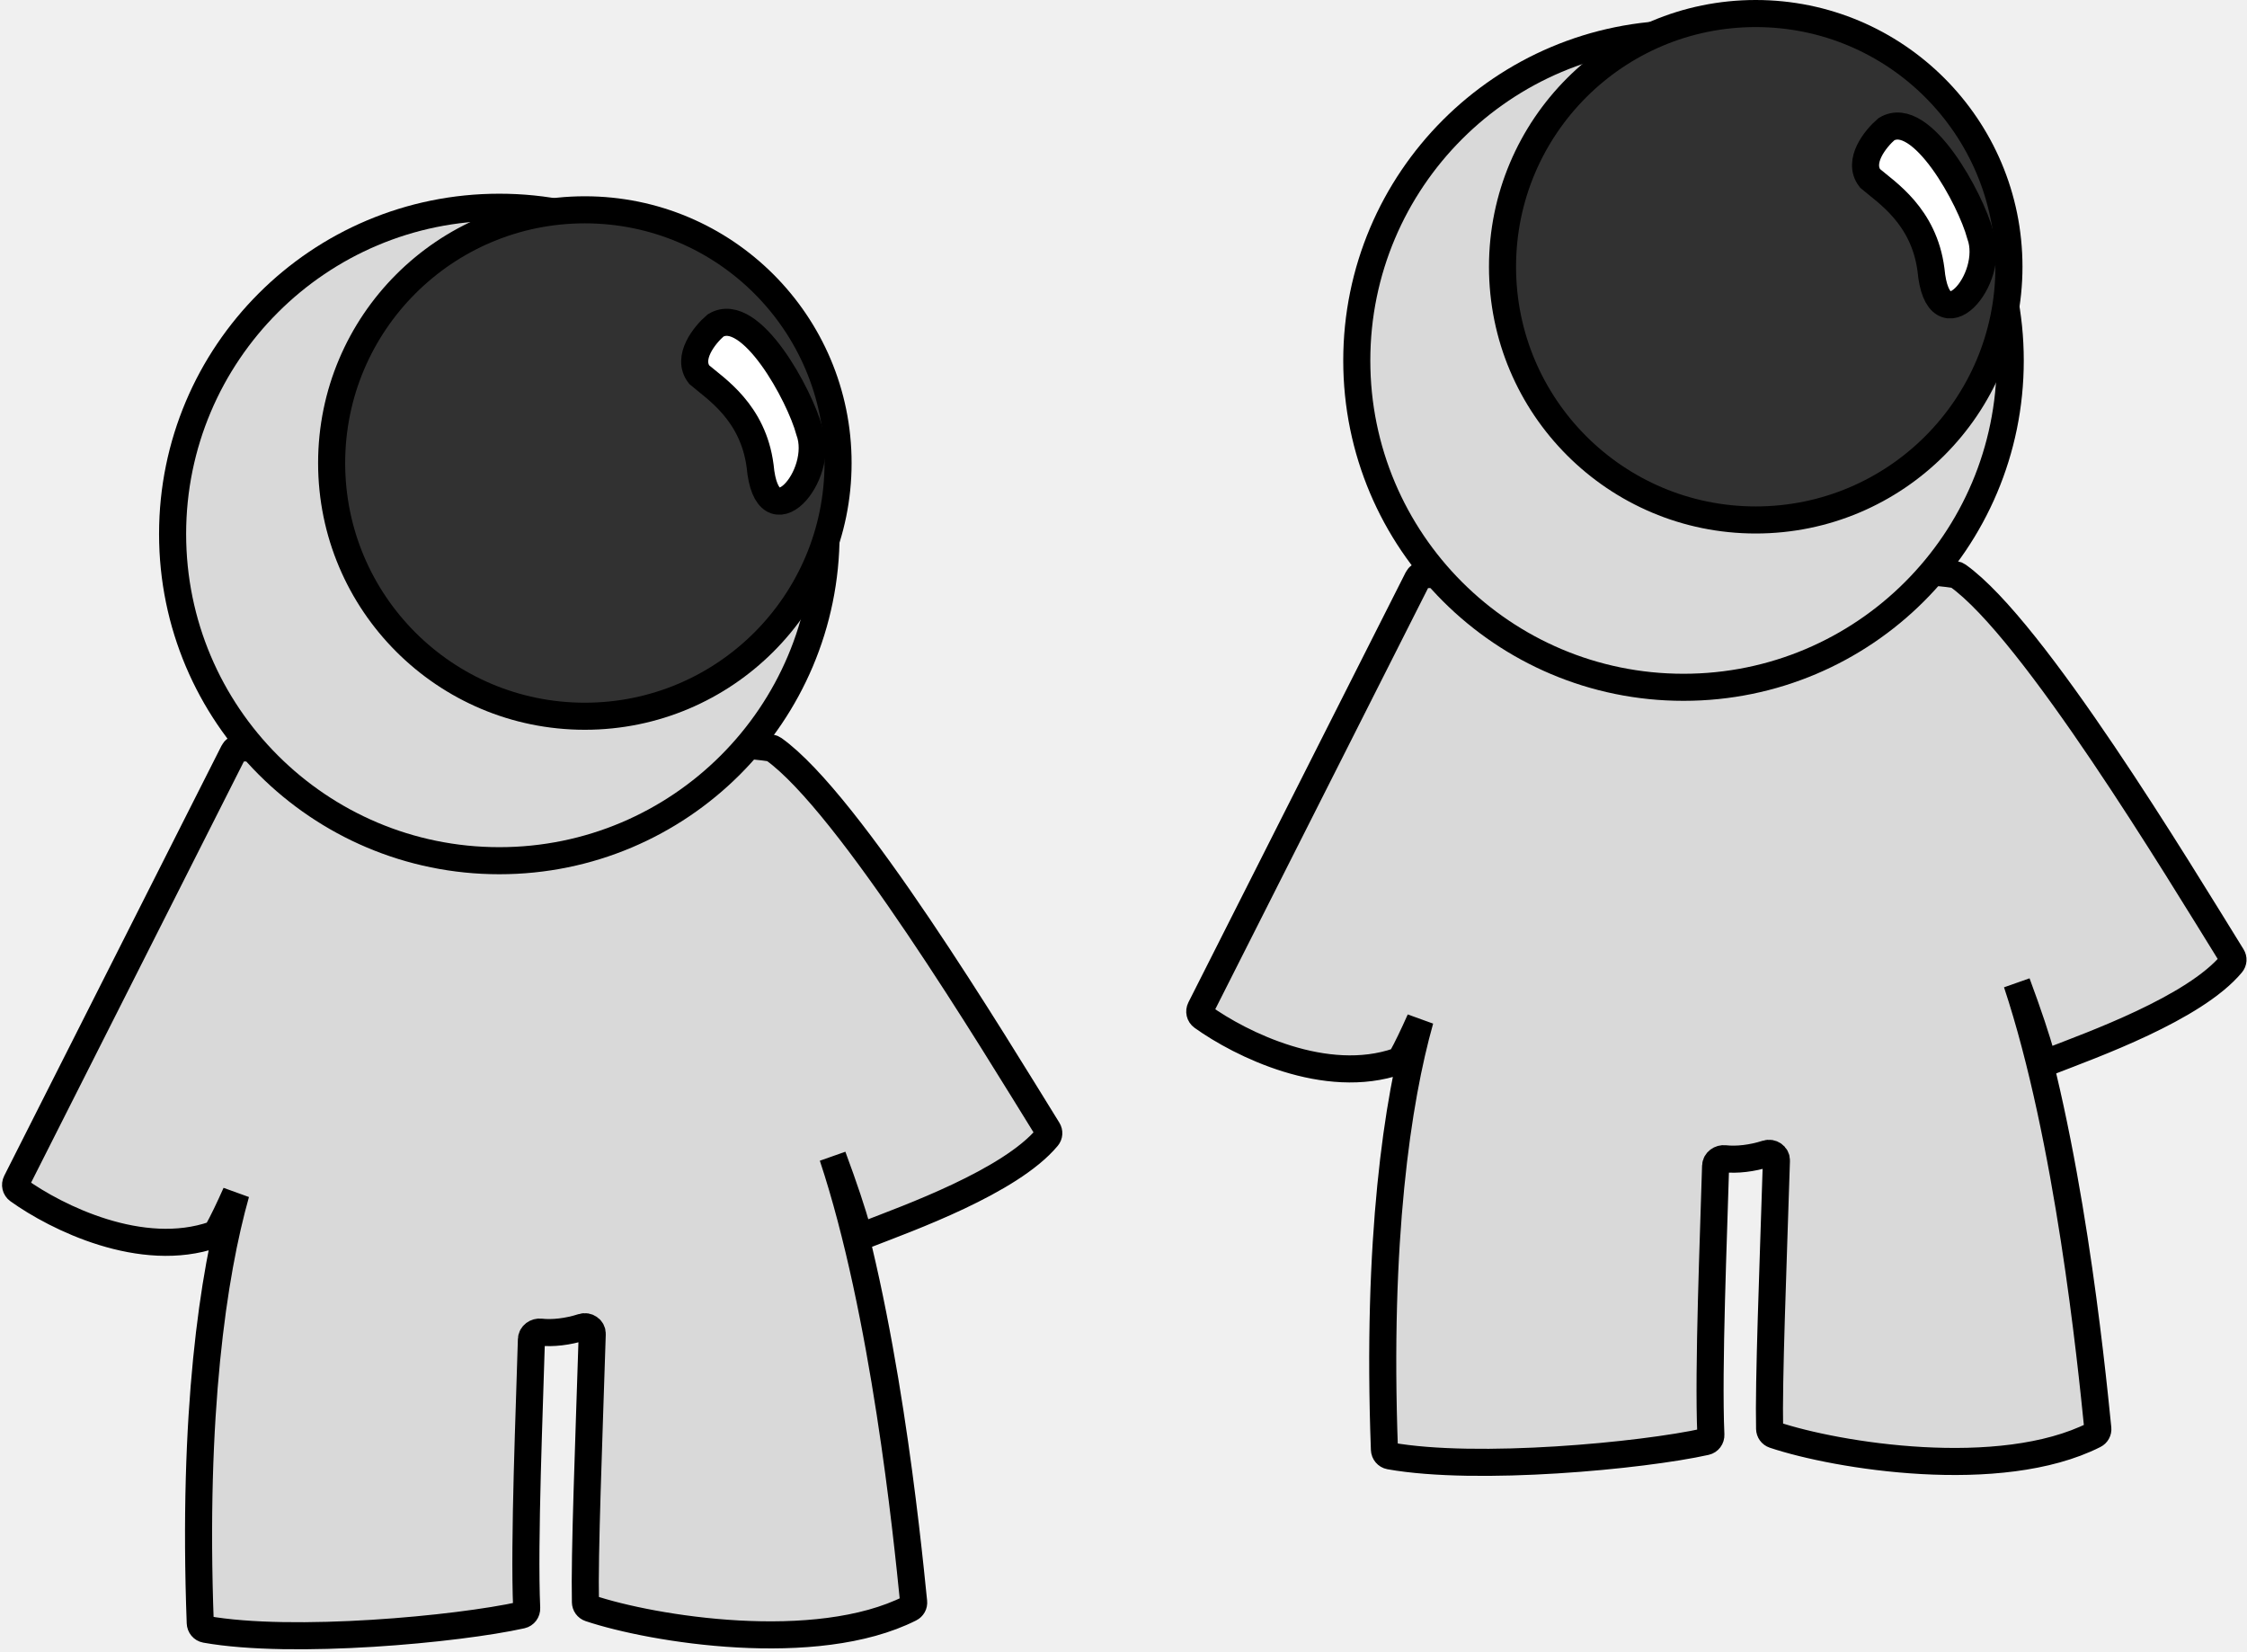
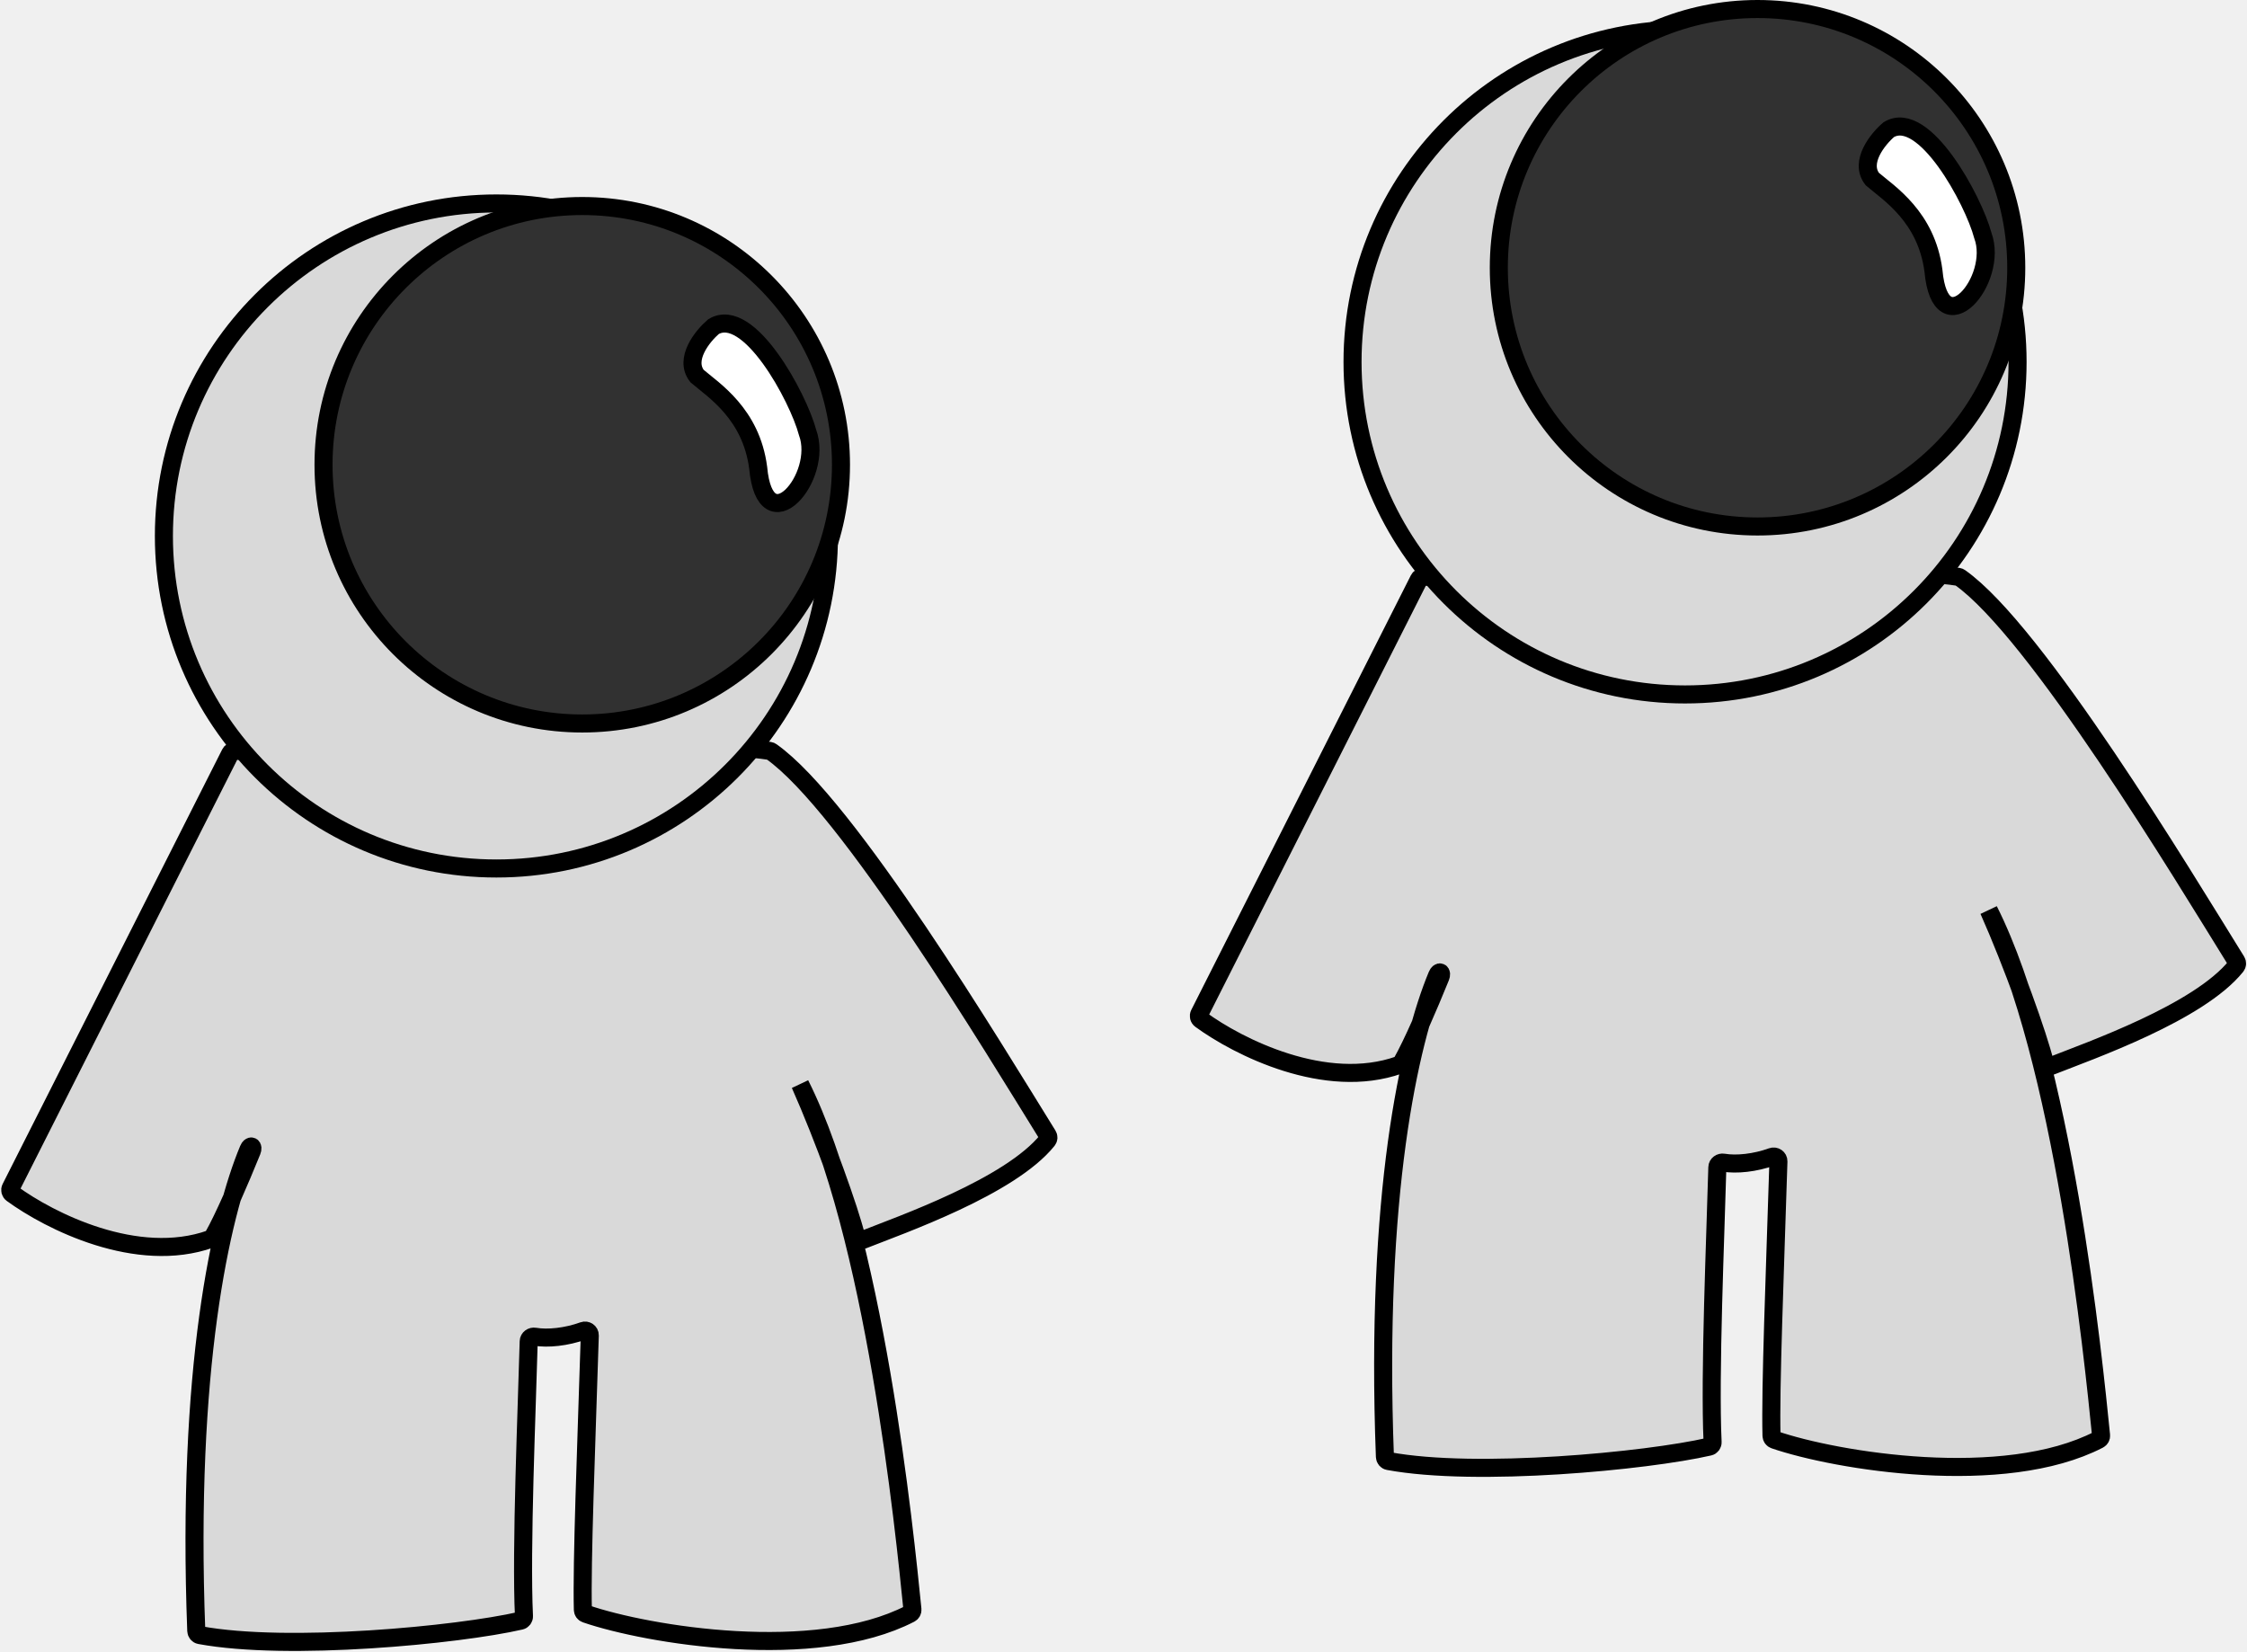
- <svg xmlns="http://www.w3.org/2000/svg" width="332" height="244" viewBox="0 0 332 244" fill="none">
-   <path d="M2.41 174.626L34.514 111.083C34.678 110.758 34.993 110.548 35.357 110.535C57.328 109.772 102.687 108.736 113.928 110.522C114.073 110.545 114.187 110.593 114.307 110.678C125.495 118.637 146.822 154.032 154.818 166.925C155.035 167.275 155.01 167.705 154.746 168.021C149.236 174.625 134.066 180.035 128.066 182.375C127.465 182.609 126.784 182.238 126.621 181.614C126.035 179.361 124.685 175.316 123.031 170.868C130.677 193.879 133.986 226.69 134.993 236.688C135.034 237.09 134.829 237.454 134.468 237.636C120.557 244.651 96.383 240.723 87.149 237.622C86.761 237.492 86.507 237.134 86.498 236.724C86.34 229.649 86.986 213.512 87.505 197.1C87.528 196.363 86.769 195.848 86.068 196.076C83.91 196.778 81.614 197.027 79.874 196.825C79.206 196.747 78.536 197.219 78.518 197.891C78.247 207.749 77.391 227.819 77.82 237.617C77.841 238.097 77.525 238.524 77.055 238.629C67.676 240.717 43.278 243.03 30.383 240.734C29.928 240.653 29.604 240.254 29.587 239.792C28.433 208.82 31.484 188.268 34.859 176.319C33.871 178.538 32.904 180.568 32.104 181.989C31.991 182.191 31.807 182.344 31.588 182.42C20.906 186.133 8.33 179.896 2.7 175.86C2.308 175.579 2.192 175.056 2.41 174.626Z" fill="#D9D9D9" stroke="black" stroke-width="4" />
-   <circle cx="73.777" cy="78.896" r="48.275" fill="#D9D9D9" stroke="black" stroke-width="4" />
-   <circle cx="86.413" cy="68.413" r="37.413" fill="#313131" stroke="black" stroke-width="4" />
-   <path d="M103.308 55.355C101.369 52.862 104.115 49.469 105.731 48.084C110.925 44.968 118.196 58.471 119.581 63.664C122.004 70.243 113.348 80.284 112.31 68.858C111.271 60.895 105.731 57.432 103.308 55.355Z" fill="white" stroke="black" stroke-width="4" />
-   <path d="M177.375 149.004L209.48 85.462C209.644 85.136 209.959 84.926 210.323 84.914C232.293 84.15 277.653 83.115 288.894 84.9C289.039 84.924 289.153 84.971 289.273 85.056C300.461 93.016 321.788 128.41 329.784 141.303C330.001 141.653 329.976 142.083 329.712 142.399C324.202 149.004 309.031 154.413 303.032 156.753C302.43 156.988 301.75 156.617 301.587 155.992C301.001 153.739 299.651 149.694 297.997 145.246C305.642 168.258 308.952 201.069 309.959 211.066C309.999 211.468 309.795 211.832 309.434 212.014C295.523 219.03 271.348 215.101 262.115 212.001C261.726 211.87 261.473 211.512 261.463 211.102C261.306 204.027 261.952 187.891 262.471 171.478C262.494 170.741 261.735 170.227 261.034 170.455C258.876 171.156 256.579 171.406 254.84 171.204C254.172 171.126 253.502 171.597 253.484 172.269C253.213 182.127 252.357 202.197 252.785 211.995C252.806 212.476 252.491 212.903 252.021 213.007C242.641 215.095 218.244 217.409 205.349 215.113C204.894 215.032 204.57 214.633 204.552 214.171C203.399 183.198 206.449 162.646 209.825 150.698C208.837 152.916 207.87 154.947 207.07 156.368C206.956 156.57 206.773 156.722 206.554 156.798C195.872 160.512 183.296 154.274 177.666 150.239C177.274 149.958 177.158 149.435 177.375 149.004Z" fill="#D9D9D9" stroke="black" stroke-width="4" />
-   <circle cx="248.743" cy="53.275" r="48.275" fill="#D9D9D9" stroke="black" stroke-width="4" />
-   <circle cx="259.413" cy="39.413" r="37.413" fill="#313131" stroke="black" stroke-width="4" />
-   <path d="M276.306 26.355C274.367 23.862 277.113 20.469 278.729 19.084C283.923 15.968 291.194 29.471 292.579 34.664C295.002 41.243 286.346 51.284 285.308 39.858C284.269 31.895 278.729 28.432 276.306 26.355Z" fill="white" stroke="black" stroke-width="4" />
+ <svg xmlns="http://www.w3.org/2000/svg" width="498" height="366" viewBox="0 0 498 366" fill="none">
+   <path d="M2.375 263.297L51.038 166.982C51.202 166.656 51.515 166.447 51.879 166.434C84.915 165.281 153.782 163.701 170.577 166.421C170.722 166.444 170.834 166.491 170.954 166.576C187.859 178.495 220.301 232.417 232.217 251.616C232.434 251.966 232.408 252.387 232.15 252.708C223.86 263.003 199.807 271.41 191.157 274.825C190.556 275.062 189.891 274.691 189.74 274.063C188.961 270.831 186.829 264.391 184.178 257.263C195.699 291.939 200.68 341.393 202.192 356.401L202.222 356.7C202.263 357.102 202.058 357.453 201.699 357.639C180.636 368.497 143.537 362.366 129.824 357.66C129.436 357.527 129.19 357.182 129.18 356.772C128.909 346.198 129.919 321.219 130.714 295.954C130.737 295.217 129.979 294.705 129.286 294.956C125.539 296.314 121.395 296.745 118.522 296.248C117.859 296.134 117.193 296.605 117.175 297.277C116.786 312 115.425 343.378 116.125 358.189C116.148 358.669 115.845 359.084 115.376 359.192C101.484 362.381 63.794 365.997 44.291 362.386C43.837 362.302 43.517 361.903 43.499 361.441C41.721 314.583 46.326 283.513 51.422 265.471C49.898 268.896 48.406 272.023 47.184 274.168C47.069 274.369 46.888 274.518 46.669 274.596C30.332 280.392 10.994 270.619 2.664 264.535C2.274 264.25 2.158 263.727 2.375 263.297Z" fill="#D9D9D9" />
+   <path d="M177.327 240.308C193.893 273.269 200.484 339.451 202.222 356.7C202.263 357.102 202.058 357.453 201.699 357.639C180.636 368.497 143.537 362.366 129.824 357.66C129.436 357.527 129.19 357.182 129.18 356.772C128.909 346.198 129.919 321.219 130.714 295.954C130.737 295.217 129.979 294.705 129.286 294.956C125.539 296.314 121.395 296.745 118.522 296.248C117.859 296.134 117.193 296.605 117.175 297.277C116.786 312 115.425 343.378 116.125 358.189C116.148 358.669 115.845 359.084 115.376 359.192C101.484 362.381 63.794 365.997 44.291 362.386C43.837 362.302 43.517 361.903 43.499 361.441C41.296 303.386 48.891 269.565 55.08 254.731C55.532 253.649 56.254 254.015 55.813 255.101C53.111 261.754 49.613 269.902 47.184 274.168C47.069 274.369 46.888 274.518 46.669 274.596C30.332 280.392 10.994 270.619 2.664 264.535C2.274 264.25 2.158 263.727 2.375 263.297L51.038 166.982C51.202 166.656 51.515 166.447 51.879 166.434C84.915 165.281 153.782 163.701 170.577 166.421C170.722 166.444 170.834 166.491 170.954 166.576C187.859 178.495 220.301 232.417 232.217 251.616C232.434 251.966 232.408 252.387 232.15 252.708C223.86 263.003 199.807 271.41 191.157 274.825C190.556 275.062 189.891 274.691 189.74 274.063C188.345 268.275 182.613 252.201 177.327 240.308Z" stroke="black" stroke-width="4" />
+   <circle cx="110.02" cy="118.787" r="73.695" fill="#D9D9D9" stroke="black" stroke-width="4" />
+   <circle cx="129.044" cy="103.004" r="57.341" fill="#313131" stroke="black" stroke-width="4" />
+   <path d="M154.481 83.342C151.562 79.589 155.698 74.48 158.13 72.395C165.95 67.703 176.897 88.034 178.983 95.853C182.632 105.758 169.599 120.876 168.035 103.673C166.471 91.683 158.13 86.47 154.481 83.342Z" fill="white" stroke="black" stroke-width="4" />
+   <path d="M265.811 224.722L314.474 128.407C314.638 128.081 314.951 127.872 315.315 127.859C348.351 126.706 417.218 125.126 434.013 127.845C434.158 127.869 434.27 127.916 434.39 128.001C451.295 139.92 483.737 193.842 495.653 213.041C495.87 213.391 495.844 213.812 495.586 214.133C487.296 224.428 463.243 232.835 454.593 236.249C453.992 236.486 453.327 236.116 453.176 235.488C452.397 232.256 450.265 225.816 447.614 218.688C459.135 253.364 464.117 302.818 465.628 317.826L465.658 318.125C465.699 318.527 465.494 318.878 465.135 319.063C444.073 329.921 406.973 323.791 393.26 319.085C392.872 318.952 392.626 318.607 392.616 318.197C392.345 307.623 393.355 282.643 394.15 257.379C394.173 256.642 393.415 256.13 392.722 256.381C388.975 257.739 384.831 258.169 381.958 257.673C381.295 257.558 380.629 258.03 380.611 258.702C380.222 273.425 378.861 304.803 379.561 319.614C379.584 320.094 379.281 320.509 378.812 320.617C364.92 323.806 327.23 327.422 307.727 323.81C307.273 323.726 306.953 323.328 306.935 322.866C305.157 276.008 309.762 244.937 314.858 226.896C313.334 230.32 311.842 233.447 310.62 235.592C310.505 235.794 310.324 235.943 310.105 236.021C293.768 241.816 274.43 232.044 266.1 225.959C265.71 225.675 265.594 225.152 265.811 224.722Z" fill="#D9D9D9" />
+   <path d="M440.763 201.733C457.33 234.693 463.92 300.876 465.658 318.125C465.699 318.527 465.494 318.878 465.135 319.063C444.073 329.921 406.973 323.791 393.26 319.085C392.872 318.952 392.626 318.607 392.616 318.197C392.345 307.623 393.355 282.643 394.15 257.379C394.173 256.642 393.415 256.13 392.722 256.381C388.975 257.739 384.831 258.169 381.958 257.673C381.295 257.558 380.629 258.03 380.611 258.702C380.222 273.425 378.861 304.803 379.561 319.614C379.584 320.094 379.281 320.509 378.812 320.617C364.92 323.806 327.23 327.422 307.727 323.81C307.273 323.726 306.953 323.328 306.935 322.866C304.732 264.811 312.327 230.99 318.516 216.156C318.968 215.074 319.69 215.439 319.249 216.526C316.547 223.179 313.049 231.327 310.62 235.592C310.505 235.794 310.324 235.943 310.105 236.021C293.768 241.816 274.43 232.044 266.1 225.959C265.71 225.675 265.594 225.152 265.811 224.722L314.474 128.407C314.638 128.081 314.951 127.872 315.315 127.859C348.351 126.706 417.218 125.126 434.013 127.845C434.158 127.869 434.27 127.916 434.39 128.001C451.295 139.92 483.737 193.842 495.653 213.041C495.87 213.391 495.844 213.812 495.586 214.133C487.296 224.428 463.243 232.835 454.593 236.249C453.992 236.486 453.327 236.116 453.176 235.488C451.781 229.7 446.049 213.626 440.763 201.733Z" stroke="black" stroke-width="4" />
+   <circle cx="373.455" cy="80.212" r="73.695" fill="#D9D9D9" stroke="black" stroke-width="4" />
+   <circle cx="389.52" cy="59.341" r="57.341" fill="#313131" stroke="black" stroke-width="4" />
+   <path d="M414.955 39.682C412.035 35.929 416.171 30.82 418.604 28.735C426.423 24.043 437.371 44.374 439.456 52.193C443.105 62.098 430.073 77.216 428.509 60.013C426.945 48.023 418.604 42.81 414.955 39.682Z" fill="white" stroke="black" stroke-width="4" />
</svg>
